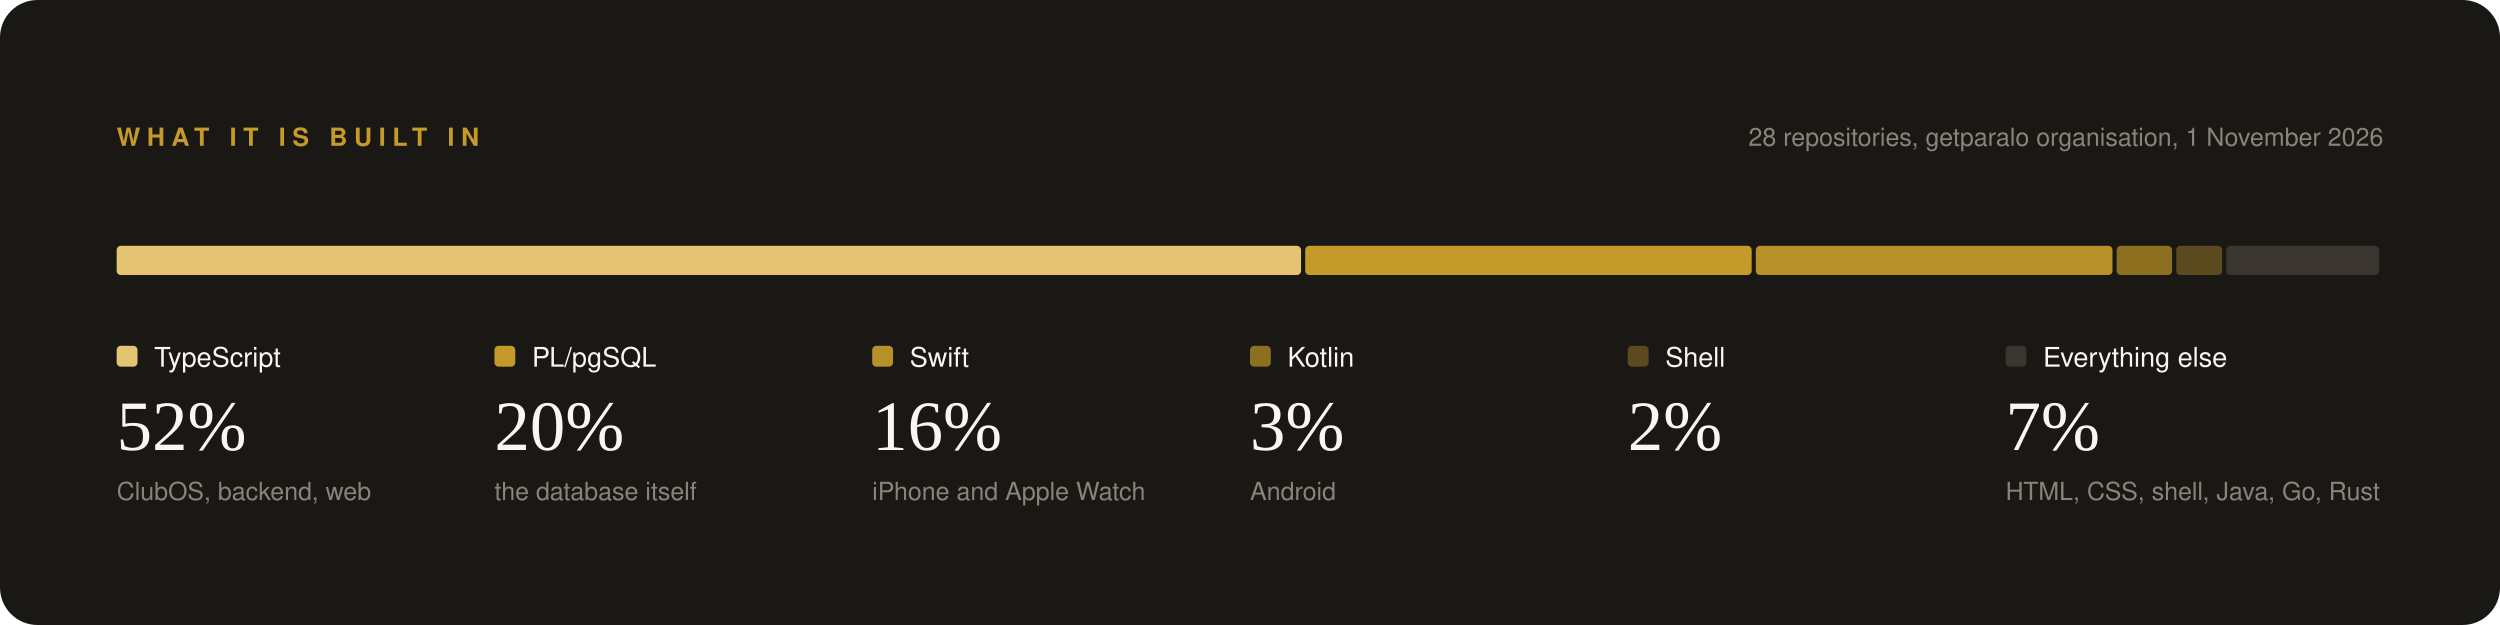
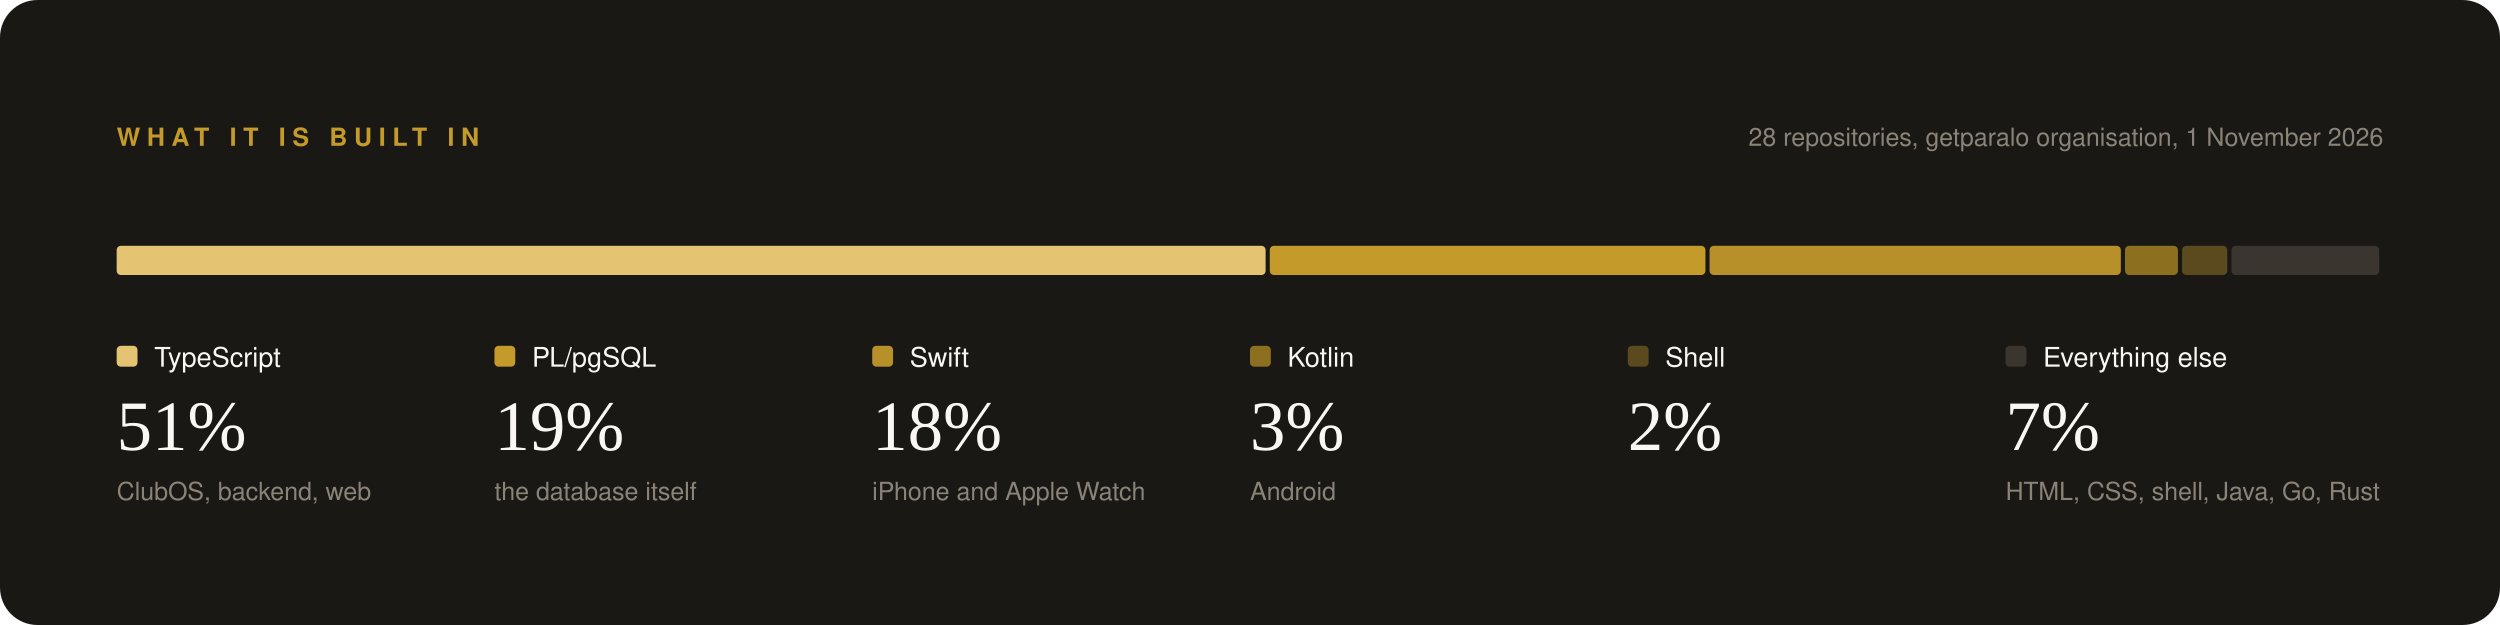
<svg xmlns="http://www.w3.org/2000/svg" width="1200" height="300" viewBox="0 0 1200 300" role="img" aria-label="Languages across Paralo repositories">
  <rect width="1200" height="300" rx="18" fill="#1A1815" />
  <text x="56" y="70" font-family="-apple-system, 'Helvetica Neue', Helvetica, Arial, sans-serif" font-size="12" letter-spacing="3.2" font-weight="600" fill="#C49A2A">WHAT IT IS BUILT IN</text>
  <text x="1144" y="70" text-anchor="end" font-family="-apple-system, 'Helvetica Neue', Helvetica, Arial, sans-serif" font-size="12" fill="#8A8378">28 repositories, getparalo organisation, 1 November 2026</text>
-   <rect x="56.0" y="118" width="568.5" height="14" rx="2" fill="#E4C373">
-     <animate attributeName="width" values="0;0;568.5" keyTimes="0;0.125;1" dur="0.80s" begin="0s" fill="freeze" calcMode="spline" keySplines="0 0 1 1;0.2 0.7 0.2 1" />
+   <rect x="56.0" y="118" width="551.5" height="14" rx="2" fill="#E4C373">
+     <animate attributeName="width" values="0;0;551.5" keyTimes="0;0.125;1" dur="0.80s" begin="0s" fill="freeze" calcMode="spline" keySplines="0 0 1 1;0.2 0.7 0.2 1" />
  </rect>
-   <rect x="626.5" y="118" width="214.3" height="14" rx="2" fill="#C49A2A">
-     <animate attributeName="width" values="0;0;214.3" keyTimes="0;0.239;1" dur="0.92s" begin="0s" fill="freeze" calcMode="spline" keySplines="0 0 1 1;0.2 0.7 0.2 1" />
+   <rect x="609.5" y="118" width="209.1" height="14" rx="2" fill="#C49A2A">
+     <animate attributeName="width" values="0;0;209.1" keyTimes="0;0.239;1" dur="0.92s" begin="0s" fill="freeze" calcMode="spline" keySplines="0 0 1 1;0.2 0.7 0.2 1" />
  </rect>
-   <rect x="842.8" y="118" width="171.2" height="14" rx="2" fill="#B8902A">
-     <animate attributeName="width" values="0;0;171.2" keyTimes="0;0.327;1" dur="1.04s" begin="0s" fill="freeze" calcMode="spline" keySplines="0 0 1 1;0.2 0.7 0.2 1" />
+   <rect x="820.6" y="118" width="197.4" height="14" rx="2" fill="#B8902A">
+     <animate attributeName="width" values="0;0;197.4" keyTimes="0;0.327;1" dur="1.04s" begin="0s" fill="freeze" calcMode="spline" keySplines="0 0 1 1;0.2 0.7 0.2 1" />
  </rect>
-   <rect x="1016.0" y="118" width="26.6" height="14" rx="2" fill="#8C6F1F">
-     <animate attributeName="width" values="0;0;26.6" keyTimes="0;0.397;1" dur="1.16s" begin="0s" fill="freeze" calcMode="spline" keySplines="0 0 1 1;0.2 0.7 0.2 1" />
+   <rect x="1020.0" y="118" width="25.4" height="14" rx="2" fill="#8C6F1F">
+     <animate attributeName="width" values="0;0;25.4" keyTimes="0;0.397;1" dur="1.16s" begin="0s" fill="freeze" calcMode="spline" keySplines="0 0 1 1;0.2 0.7 0.2 1" />
  </rect>
-   <rect x="1044.6" y="118" width="22.0" height="14" rx="2" fill="#5B4A1E">
-     <animate attributeName="width" values="0;0;22.0" keyTimes="0;0.453;1" dur="1.28s" begin="0s" fill="freeze" calcMode="spline" keySplines="0 0 1 1;0.2 0.7 0.2 1" />
+   <rect x="1047.4" y="118" width="21.7" height="14" rx="2" fill="#5B4A1E">
+     <animate attributeName="width" values="0;0;21.7" keyTimes="0;0.453;1" dur="1.28s" begin="0s" fill="freeze" calcMode="spline" keySplines="0 0 1 1;0.2 0.7 0.2 1" />
  </rect>
-   <rect x="1068.6" y="118" width="73.4" height="14" rx="2" fill="#3A352F">
-     <animate attributeName="width" values="0;0;73.4" keyTimes="0;0.500;1" dur="1.40s" begin="0s" fill="freeze" calcMode="spline" keySplines="0 0 1 1;0.2 0.7 0.2 1" />
+   <rect x="1071.1" y="118" width="70.9" height="14" rx="2" fill="#3A352F">
+     <animate attributeName="width" values="0;0;70.9" keyTimes="0;0.500;1" dur="1.40s" begin="0s" fill="freeze" calcMode="spline" keySplines="0 0 1 1;0.2 0.7 0.2 1" />
  </rect>
  <rect x="56.0" y="166" width="10" height="10" rx="2" fill="#E4C373" />
  <text x="74.0" y="176" font-family="-apple-system, 'Helvetica Neue', Helvetica, Arial, sans-serif" font-size="13" fill="#FAF7F2">TypeScript</text>
-   <text x="56.0" y="216" font-family="Georgia, 'Times New Roman', Times, serif" font-size="34" fill="#FAF7F2">52%</text>
+   <text x="56.0" y="216" font-family="Georgia, 'Times New Roman', Times, serif" font-size="34" fill="#FAF7F2">51%</text>
  <text x="56.0" y="240" font-family="-apple-system, 'Helvetica Neue', Helvetica, Arial, sans-serif" font-size="12" fill="#8A8378">ClubOS, backend, web</text>
  <rect x="237.333" y="166" width="10" height="10" rx="2" fill="#C49A2A" />
  <text x="255.333" y="176" font-family="-apple-system, 'Helvetica Neue', Helvetica, Arial, sans-serif" font-size="13" fill="#FAF7F2">PL/pgSQL</text>
-   <text x="237.333" y="216" font-family="Georgia, 'Times New Roman', Times, serif" font-size="34" fill="#FAF7F2">20%</text>
+   <text x="237.333" y="216" font-family="Georgia, 'Times New Roman', Times, serif" font-size="34" fill="#FAF7F2">19%</text>
  <text x="237.333" y="240" font-family="-apple-system, 'Helvetica Neue', Helvetica, Arial, sans-serif" font-size="12" fill="#8A8378">the database itself</text>
  <rect x="418.667" y="166" width="10" height="10" rx="2" fill="#B8902A" />
  <text x="436.667" y="176" font-family="-apple-system, 'Helvetica Neue', Helvetica, Arial, sans-serif" font-size="13" fill="#FAF7F2">Swift</text>
-   <text x="418.667" y="216" font-family="Georgia, 'Times New Roman', Times, serif" font-size="34" fill="#FAF7F2">16%</text>
+   <text x="418.667" y="216" font-family="Georgia, 'Times New Roman', Times, serif" font-size="34" fill="#FAF7F2">18%</text>
  <text x="418.667" y="240" font-family="-apple-system, 'Helvetica Neue', Helvetica, Arial, sans-serif" font-size="12" fill="#8A8378">iPhone and Apple Watch</text>
  <rect x="600.0" y="166" width="10" height="10" rx="2" fill="#8C6F1F" />
  <text x="618.0" y="176" font-family="-apple-system, 'Helvetica Neue', Helvetica, Arial, sans-serif" font-size="13" fill="#FAF7F2">Kotlin</text>
  <text x="600.0" y="216" font-family="Georgia, 'Times New Roman', Times, serif" font-size="34" fill="#FAF7F2">3%</text>
  <text x="600.0" y="240" font-family="-apple-system, 'Helvetica Neue', Helvetica, Arial, sans-serif" font-size="12" fill="#8A8378">Android</text>
  <rect x="781.333" y="166" width="10" height="10" rx="2" fill="#5B4A1E" />
  <text x="799.333" y="176" font-family="-apple-system, 'Helvetica Neue', Helvetica, Arial, sans-serif" font-size="13" fill="#FAF7F2">Shell</text>
  <text x="781.333" y="216" font-family="Georgia, 'Times New Roman', Times, serif" font-size="34" fill="#FAF7F2">2%</text>
  <text x="781.333" y="240" font-family="-apple-system, 'Helvetica Neue', Helvetica, Arial, sans-serif" font-size="12" fill="#8A8378" />
  <rect x="962.667" y="166" width="10" height="10" rx="2" fill="#3A352F" />
  <text x="980.667" y="176" font-family="-apple-system, 'Helvetica Neue', Helvetica, Arial, sans-serif" font-size="13" fill="#FAF7F2">Everything else</text>
  <text x="962.667" y="216" font-family="Georgia, 'Times New Roman', Times, serif" font-size="34" fill="#FAF7F2">7%</text>
  <text x="962.667" y="240" font-family="-apple-system, 'Helvetica Neue', Helvetica, Arial, sans-serif" font-size="12" fill="#8A8378">HTML, CSS, shell, Java, Go, Rust</text>
</svg>
